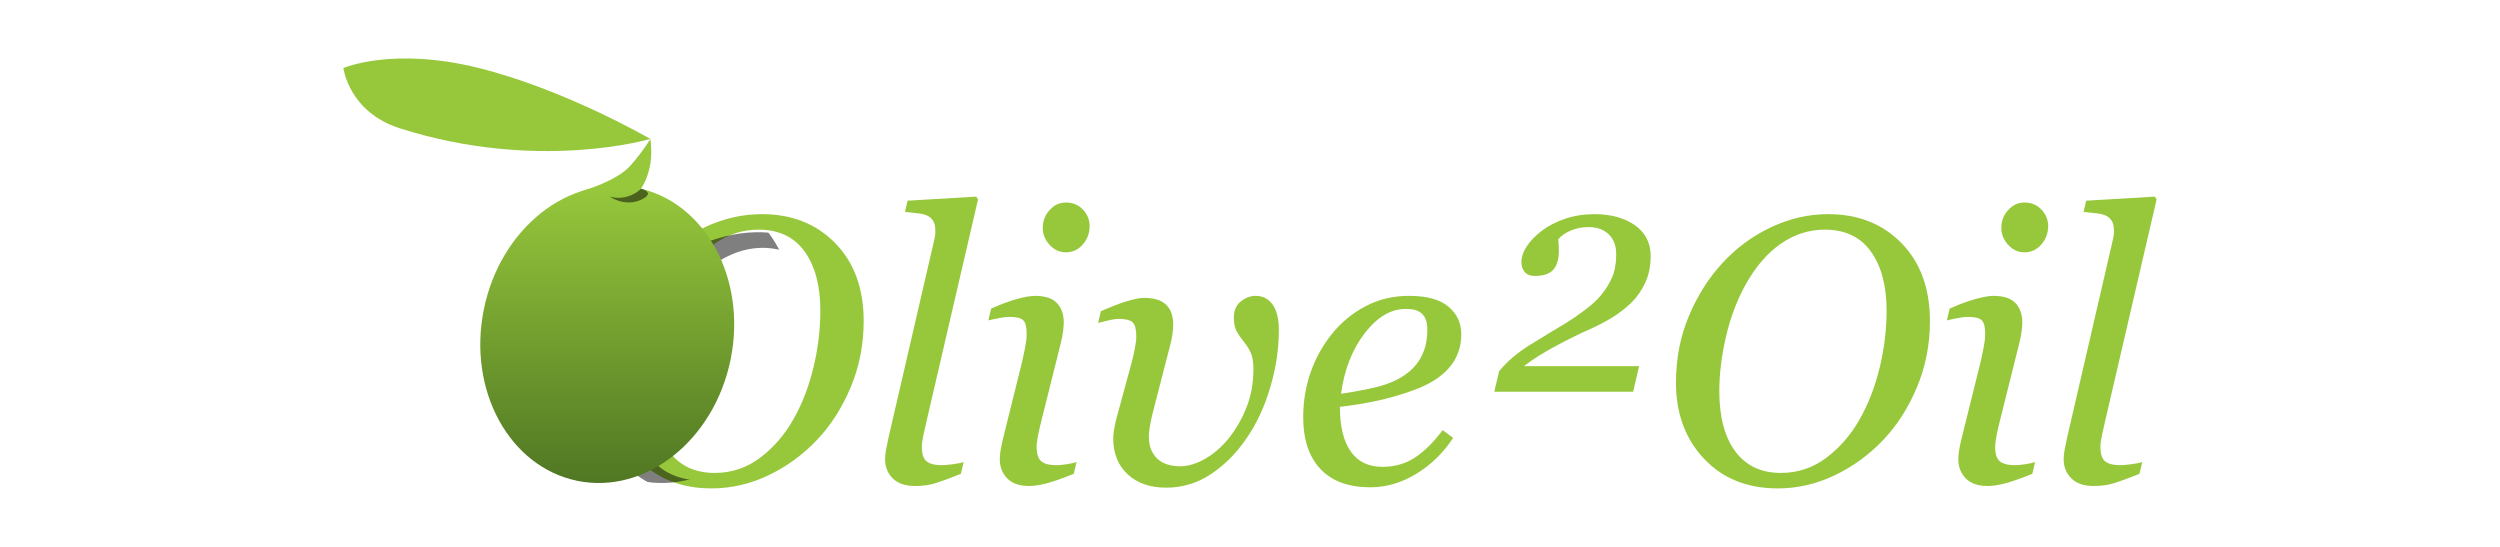
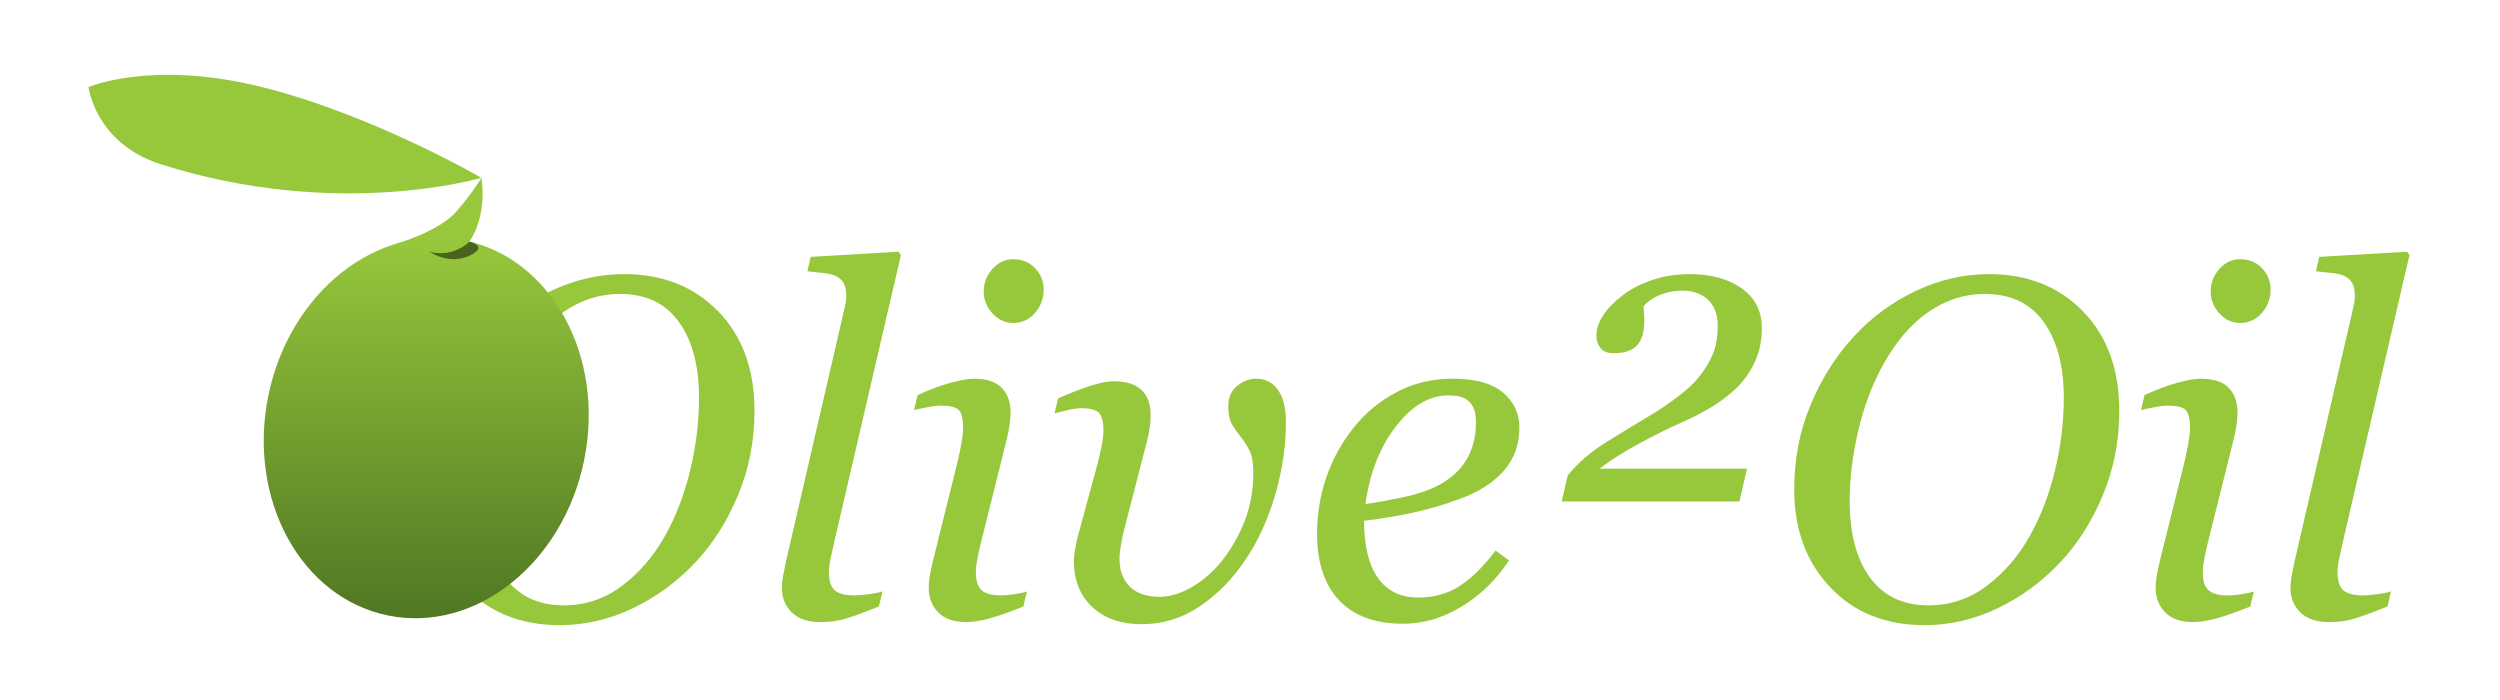
- <svg xmlns="http://www.w3.org/2000/svg" xmlns:xlink="http://www.w3.org/1999/xlink" version="1.1" x="0px" y="0px" width="320px" height="70px" viewBox="0 0 320 70" enable-background="new 0 0 320 70" xml:space="preserve">
-   <g id="Layer_1">
- </g>
-   <g id="Layer_3">
-     <g>
-       <g>
-         <path fill="#97C83C" d="M110.551,41.103c0,2.991-0.551,5.804-1.652,8.44c-1.102,2.636-2.542,4.891-4.32,6.764     c-1.826,1.92-3.907,3.435-6.245,4.544c-2.337,1.11-4.757,1.665-7.26,1.665c-3.903,0-7.051-1.267-9.443-3.801     c-2.393-2.534-3.588-5.784-3.588-9.75c0-3.053,0.551-5.89,1.653-8.511c1.101-2.621,2.534-4.883,4.296-6.788     c1.778-1.936,3.852-3.462,6.221-4.58c2.368-1.117,4.804-1.676,7.307-1.676c3.84,0,6.972,1.24,9.396,3.718     C109.339,33.607,110.551,36.933,110.551,41.103z M101.533,53.71c1.118-1.951,1.975-4.155,2.574-6.61     c0.598-2.455,0.897-4.911,0.897-7.366c0-3.147-0.669-5.658-2.007-7.531c-1.338-1.873-3.305-2.809-5.902-2.809     c-2.015,0-3.888,0.598-5.619,1.794c-1.731,1.196-3.242,2.951-4.533,5.265c-1.118,2.03-1.956,4.266-2.514,6.705     c-0.559,2.439-0.838,4.737-0.838,6.894c0,3.305,0.681,5.878,2.042,7.72c1.361,1.841,3.309,2.762,5.843,2.762     c2.156,0,4.092-0.645,5.808-1.936S100.415,55.678,101.533,53.71z" />
-         <path fill="#97C83C" d="M125.19,25.521l-6.601,28.425c-0.143,0.598-0.276,1.196-0.403,1.794     c-0.126,0.599-0.189,1.086-0.189,1.464c0,0.897,0.2,1.511,0.601,1.841c0.401,0.331,1.049,0.496,1.945,0.496     c0.314,0,0.781-0.039,1.402-0.118c0.621-0.079,1.088-0.173,1.402-0.283l-0.354,1.511c-1.417,0.567-2.507,0.968-3.27,1.204     c-0.763,0.236-1.625,0.354-2.585,0.354c-1.259,0-2.215-0.327-2.869-0.98c-0.653-0.653-0.979-1.46-0.979-2.421     c0-0.362,0.035-0.74,0.106-1.134c0.071-0.394,0.169-0.89,0.295-1.488l5.754-24.876c0.11-0.488,0.185-0.827,0.225-1.016     c0.039-0.188,0.059-0.425,0.059-0.709c0-0.566-0.095-1.003-0.285-1.311c-0.189-0.307-0.458-0.54-0.806-0.697     c-0.332-0.142-0.751-0.236-1.257-0.283c-0.506-0.047-1.02-0.103-1.542-0.166l0.331-1.44l8.782-0.52L125.19,25.521z" />
-         <path fill="#97C83C" d="M137.795,59.14l-0.354,1.511c-1.448,0.583-2.605,0.988-3.471,1.216s-1.605,0.342-2.219,0.342     c-1.259,0-2.204-0.327-2.833-0.98c-0.629-0.654-0.944-1.461-0.944-2.423c0-0.362,0.031-0.74,0.095-1.134     c0.063-0.394,0.165-0.89,0.307-1.489l2.495-10.044c0.125-0.551,0.247-1.142,0.365-1.772c0.118-0.63,0.177-1.166,0.177-1.607     c0-0.882-0.146-1.469-0.436-1.76c-0.291-0.292-0.884-0.438-1.779-0.438c-0.346,0-0.805,0.056-1.378,0.166     c-0.573,0.11-1.009,0.205-1.308,0.283l0.354-1.511c1.227-0.551,2.328-0.96,3.303-1.228c0.976-0.267,1.746-0.401,2.313-0.401     c1.29,0,2.226,0.308,2.808,0.922c0.582,0.615,0.873,1.442,0.873,2.481c0,0.284-0.032,0.67-0.094,1.159     c-0.063,0.488-0.158,0.977-0.283,1.465l-2.509,10.044c-0.156,0.615-0.293,1.217-0.411,1.808     c-0.117,0.591-0.176,1.075-0.176,1.454c0,0.898,0.2,1.513,0.6,1.844c0.4,0.331,1.047,0.496,1.941,0.496     c0.298,0,0.725-0.039,1.282-0.118C137.07,59.345,137.498,59.25,137.795,59.14z M139.472,28.945c0,0.897-0.292,1.68-0.874,2.349     c-0.583,0.669-1.307,1.003-2.172,1.003c-0.803,0-1.496-0.319-2.078-0.956c-0.583-0.638-0.874-1.365-0.874-2.184     c0-0.865,0.291-1.621,0.874-2.266c0.582-0.646,1.275-0.968,2.078-0.968c0.897,0,1.629,0.303,2.195,0.909     C139.188,27.438,139.472,28.142,139.472,28.945z" />
-         <path fill="#97C83C" d="M163.694,42.24c0,2.395-0.362,4.825-1.086,7.291c-0.724,2.465-1.716,4.62-2.975,6.462     c-1.275,1.907-2.794,3.455-4.557,4.644c-1.763,1.189-3.699,1.784-5.808,1.784c-2.062,0-3.707-0.572-4.934-1.714     c-1.228-1.142-1.842-2.674-1.842-4.597c0-0.362,0.043-0.772,0.13-1.229c0.086-0.457,0.146-0.764,0.177-0.922l2.054-7.563     c0.157-0.615,0.295-1.217,0.414-1.808c0.118-0.591,0.177-1.107,0.177-1.548c0-0.882-0.153-1.473-0.46-1.772     c-0.307-0.299-0.909-0.449-1.806-0.449c-0.331,0-0.779,0.068-1.346,0.203c-0.567,0.136-0.992,0.241-1.275,0.316l0.354-1.5     c1.229-0.547,2.319-0.969,3.271-1.266c0.953-0.296,1.712-0.445,2.279-0.445c1.26,0,2.193,0.292,2.799,0.875     c0.606,0.583,0.909,1.426,0.909,2.529c0,0.315-0.028,0.698-0.083,1.146c-0.056,0.449-0.154,0.941-0.295,1.477l-2.271,8.815     c-0.157,0.599-0.275,1.174-0.354,1.726c-0.079,0.552-0.118,0.906-0.118,1.063c0,0.819,0.13,1.485,0.39,1.998     c0.26,0.512,0.586,0.91,0.979,1.193c0.378,0.268,0.791,0.457,1.24,0.567c0.449,0.11,0.909,0.166,1.381,0.166     c1.07,0,2.176-0.339,3.317-1.016c1.141-0.677,2.137-1.56,2.987-2.647c0.928-1.181,1.676-2.501,2.243-3.958     c0.566-1.458,0.85-3.068,0.85-4.833c0-0.945-0.129-1.674-0.389-2.186c-0.26-0.512-0.547-0.957-0.862-1.335     c-0.315-0.394-0.602-0.808-0.862-1.241s-0.39-1.044-0.39-1.832c0-0.897,0.299-1.583,0.897-2.056     c0.598-0.472,1.228-0.709,1.889-0.709c0.928,0,1.656,0.375,2.184,1.123C163.431,39.74,163.694,40.823,163.694,42.24z" />
-         <path fill="#97C83C" d="M187.043,42.788c0,1.671-0.523,3.106-1.57,4.304c-1.047,1.198-2.57,2.152-4.568,2.861     c-1.463,0.537-2.943,0.97-4.438,1.301c-1.496,0.331-3.148,0.606-4.959,0.827c0,2.487,0.461,4.388,1.381,5.702     c0.922,1.314,2.271,1.971,4.049,1.971c1.574,0,2.963-0.393,4.168-1.181c1.203-0.787,2.389-1.959,3.553-3.518l1.346,0.992     c-1.26,1.92-2.834,3.455-4.723,4.604c-1.889,1.149-3.848,1.724-5.877,1.724c-2.787,0-4.916-0.78-6.387-2.339     c-1.472-1.56-2.208-3.773-2.208-6.641c0-1.985,0.311-3.879,0.933-5.683c0.622-1.804,1.53-3.454,2.727-4.951     c1.166-1.465,2.593-2.647,4.285-3.545c1.691-0.897,3.561-1.347,5.607-1.347c2.266,0,3.947,0.461,5.041,1.383     C186.496,40.174,187.043,41.353,187.043,42.788z M182.699,42.207c0-0.612-0.088-1.095-0.26-1.449     c-0.174-0.354-0.395-0.616-0.662-0.789c-0.283-0.188-0.582-0.306-0.896-0.354c-0.314-0.047-0.637-0.071-0.969-0.071     c-1.889,0-3.631,1.037-5.229,3.11s-2.609,4.656-3.033,7.75c1.102-0.157,2.344-0.38,3.73-0.671     c1.385-0.29,2.533-0.671,3.445-1.142c1.307-0.675,2.279-1.543,2.916-2.604C182.381,44.928,182.699,43.667,182.699,42.207z" />
-         <path fill="#97C83C" d="M211.289,32.793c0,1.259-0.236,2.396-0.708,3.412c-0.473,1.015-1.079,1.877-1.818,2.585     c-0.756,0.724-1.59,1.361-2.502,1.912c-0.913,0.551-1.921,1.071-3.022,1.558c-1.117,0.488-2.479,1.161-4.084,2.019     c-1.605,0.858-2.967,1.72-4.084,2.585h14.731l-0.756,3.281h-17.777l0.614-2.62c1.022-1.259,2.345-2.388,3.966-3.388     c1.621-0.999,3.155-1.932,4.604-2.797c0.677-0.409,1.468-0.952,2.373-1.629s1.602-1.314,2.09-1.913     c0.613-0.739,1.094-1.511,1.439-2.313c0.347-0.803,0.52-1.778,0.52-2.927c0-1.102-0.322-1.959-0.968-2.574     c-0.646-0.614-1.503-0.92-2.573-0.92c-0.803,0-1.555,0.146-2.255,0.437c-0.7,0.292-1.239,0.665-1.617,1.122     c0,0.142,0.012,0.342,0.035,0.602c0.024,0.26,0.036,0.563,0.036,0.909c0,1.055-0.236,1.85-0.709,2.385     c-0.472,0.535-1.259,0.803-2.36,0.803c-0.614,0-1.055-0.177-1.322-0.531c-0.268-0.354-0.401-0.768-0.401-1.24     c0-0.661,0.232-1.341,0.696-2.042c0.464-0.7,1.113-1.365,1.948-1.995c0.803-0.614,1.782-1.117,2.938-1.511     c1.157-0.393,2.412-0.59,3.766-0.59c2.125,0,3.856,0.477,5.194,1.428C210.62,29.791,211.289,31.109,211.289,32.793z" />
-         <path fill="#97C83C" d="M247.032,41.103c0,2.991-0.552,5.804-1.653,8.44s-2.542,4.891-4.32,6.764     c-1.826,1.92-3.907,3.435-6.244,4.544c-2.337,1.11-4.757,1.665-7.26,1.665c-3.903,0-7.051-1.267-9.443-3.801     s-3.588-5.784-3.588-9.75c0-3.053,0.55-5.89,1.652-8.511c1.102-2.621,2.533-4.883,4.297-6.788     c1.778-1.936,3.852-3.462,6.221-4.58c2.368-1.117,4.804-1.676,7.307-1.676c3.84,0,6.973,1.24,9.396,3.718     C245.819,33.607,247.032,36.933,247.032,41.103z M238.014,53.71c1.117-1.951,1.975-4.155,2.573-6.61     c0.598-2.455,0.896-4.911,0.896-7.366c0-3.147-0.669-5.658-2.006-7.531c-1.338-1.873-3.306-2.809-5.902-2.809     c-2.015,0-3.888,0.598-5.619,1.794c-1.731,1.196-3.242,2.951-4.532,5.265c-1.118,2.03-1.956,4.266-2.515,6.705     s-0.838,4.737-0.838,6.894c0,3.305,0.681,5.878,2.042,7.72c1.361,1.841,3.309,2.762,5.843,2.762c2.156,0,4.092-0.645,5.808-1.936     S236.896,55.678,238.014,53.71z" />
-         <path fill="#97C83C" d="M260.488,59.14l-0.354,1.511c-1.448,0.583-2.605,0.988-3.471,1.216s-1.605,0.342-2.219,0.342     c-1.26,0-2.204-0.327-2.833-0.98c-0.63-0.654-0.944-1.461-0.944-2.423c0-0.362,0.031-0.74,0.094-1.134     c0.063-0.394,0.166-0.89,0.308-1.489l2.494-10.044c0.125-0.551,0.247-1.142,0.365-1.772c0.118-0.63,0.177-1.166,0.177-1.607     c0-0.882-0.146-1.469-0.437-1.76c-0.29-0.292-0.884-0.438-1.779-0.438c-0.345,0-0.805,0.056-1.378,0.166     c-0.573,0.11-1.01,0.205-1.308,0.283l0.354-1.511c1.228-0.551,2.328-0.96,3.304-1.228c0.976-0.267,1.746-0.401,2.313-0.401     c1.29,0,2.227,0.308,2.809,0.922c0.582,0.615,0.873,1.442,0.873,2.481c0,0.284-0.031,0.67-0.094,1.159     c-0.063,0.488-0.158,0.977-0.284,1.465l-2.509,10.044c-0.156,0.615-0.293,1.217-0.41,1.808c-0.117,0.591-0.176,1.075-0.176,1.454     c0,0.898,0.2,1.513,0.6,1.844c0.4,0.331,1.048,0.496,1.941,0.496c0.298,0,0.726-0.039,1.282-0.118     C259.763,59.345,260.19,59.25,260.488,59.14z M262.165,28.945c0,0.897-0.292,1.68-0.874,2.349s-1.307,1.003-2.172,1.003     c-0.803,0-1.495-0.319-2.077-0.956c-0.583-0.638-0.874-1.365-0.874-2.184c0-0.865,0.291-1.621,0.874-2.266     c0.582-0.646,1.274-0.968,2.077-0.968c0.897,0,1.629,0.303,2.196,0.909C261.882,27.438,262.165,28.142,262.165,28.945z" />
-         <path fill="#97C83C" d="M276.048,25.521l-6.601,28.425c-0.143,0.598-0.276,1.196-0.402,1.794     c-0.127,0.599-0.189,1.086-0.189,1.464c0,0.897,0.2,1.511,0.601,1.841c0.4,0.331,1.049,0.496,1.945,0.496     c0.313,0,0.781-0.039,1.401-0.118c0.621-0.079,1.089-0.173,1.403-0.283l-0.354,1.511c-1.417,0.567-2.507,0.968-3.27,1.204     c-0.764,0.236-1.626,0.354-2.585,0.354c-1.26,0-2.216-0.327-2.869-0.98c-0.653-0.653-0.979-1.46-0.979-2.421     c0-0.362,0.035-0.74,0.106-1.134c0.07-0.394,0.169-0.89,0.295-1.488l5.754-24.876c0.11-0.488,0.185-0.827,0.225-1.016     c0.039-0.188,0.059-0.425,0.059-0.709c0-0.566-0.095-1.003-0.284-1.311s-0.458-0.54-0.806-0.697     c-0.332-0.142-0.751-0.236-1.258-0.283c-0.506-0.047-1.02-0.103-1.541-0.166l0.331-1.44l8.782-0.52L276.048,25.521z" />
-       </g>
-       <g>
-         <defs>
-           <path id="SVGID_11_" d="M110.552,41.104c0,2.99-0.551,5.804-1.653,8.44c-1.102,2.636-2.542,4.891-4.32,6.764      c-1.826,1.919-3.907,3.435-6.245,4.544c-2.338,1.11-4.757,1.665-7.26,1.665c-3.903,0-7.051-1.268-9.444-3.801      c-2.392-2.534-3.588-5.784-3.588-9.75c0-3.054,0.551-5.891,1.653-8.511c1.101-2.621,2.534-4.883,4.296-6.788      c1.778-1.936,3.852-3.463,6.221-4.58c2.369-1.118,4.805-1.677,7.307-1.677c3.84,0,6.973,1.24,9.396,3.719      C109.34,33.609,110.552,36.933,110.552,41.104z M101.534,53.711c1.117-1.952,1.975-4.155,2.574-6.61      c0.598-2.455,0.896-4.911,0.896-7.366c0-3.147-0.668-5.659-2.006-7.531c-1.338-1.873-3.305-2.81-5.902-2.81      c-2.015,0-3.888,0.598-5.619,1.794c-1.731,1.196-3.242,2.951-4.533,5.265c-1.117,2.031-1.955,4.265-2.514,6.705      c-0.559,2.439-0.838,4.738-0.838,6.894c0,3.305,0.681,5.878,2.042,7.72s3.309,2.762,5.843,2.762      c2.156,0,4.093-0.646,5.809-1.936C99,57.307,100.416,55.678,101.534,53.711z M125.19,25.522l-6.602,28.424      c-0.142,0.598-0.275,1.197-0.402,1.794c-0.125,0.598-0.189,1.086-0.189,1.464c0,0.897,0.202,1.511,0.602,1.841      c0.4,0.331,1.048,0.496,1.945,0.496c0.314,0,0.781-0.039,1.401-0.118c0.621-0.078,1.088-0.173,1.403-0.283l-0.354,1.511      c-1.417,0.567-2.506,0.968-3.269,1.205c-0.764,0.236-1.625,0.354-2.585,0.354c-1.259,0-2.215-0.326-2.869-0.981      c-0.653-0.653-0.98-1.461-0.98-2.421c0-0.361,0.036-0.739,0.107-1.134c0.07-0.394,0.168-0.89,0.295-1.488l5.753-24.876      c0.11-0.489,0.186-0.827,0.225-1.016c0.038-0.188,0.059-0.425,0.059-0.708c0-0.567-0.095-1.004-0.286-1.312      c-0.189-0.307-0.458-0.54-0.805-0.697c-0.332-0.142-0.751-0.236-1.257-0.283c-0.506-0.047-1.02-0.102-1.542-0.165l0.332-1.44      l8.781-0.52L125.19,25.522z M137.796,59.141l-0.354,1.511c-1.448,0.582-2.604,0.988-3.47,1.216      c-0.866,0.228-1.605,0.342-2.219,0.342c-1.259,0-2.204-0.327-2.833-0.981c-0.63-0.654-0.945-1.461-0.945-2.423      c0-0.361,0.032-0.74,0.094-1.134c0.063-0.394,0.166-0.89,0.307-1.49l2.495-10.044c0.125-0.551,0.247-1.142,0.365-1.772      c0.118-0.629,0.177-1.166,0.177-1.607c0-0.881-0.146-1.469-0.437-1.76c-0.291-0.292-0.884-0.438-1.779-0.438      c-0.346,0-0.805,0.055-1.379,0.165c-0.573,0.11-1.009,0.204-1.308,0.283l0.354-1.512c1.226-0.55,2.328-0.959,3.303-1.227      c0.976-0.268,1.746-0.401,2.313-0.401c1.291,0,2.226,0.307,2.809,0.922c0.583,0.615,0.874,1.441,0.874,2.481      c0,0.284-0.032,0.67-0.094,1.158c-0.063,0.49-0.158,0.977-0.284,1.466l-2.509,10.044c-0.157,0.614-0.294,1.217-0.411,1.808      c-0.117,0.591-0.175,1.075-0.175,1.453c0,0.898,0.2,1.513,0.599,1.844c0.4,0.331,1.048,0.496,1.941,0.496      c0.298,0,0.726-0.039,1.282-0.118C137.07,59.346,137.498,59.251,137.796,59.141z M139.473,28.945      c0,0.897-0.292,1.68-0.874,2.349c-0.583,0.669-1.306,1.003-2.172,1.003c-0.803,0-1.495-0.319-2.078-0.956      c-0.582-0.638-0.873-1.366-0.873-2.185c0-0.865,0.291-1.621,0.873-2.267c0.583-0.645,1.275-0.967,2.078-0.967      c0.897,0,1.628,0.302,2.195,0.909C139.189,27.438,139.473,28.143,139.473,28.945z M163.695,42.241      c0,2.396-0.362,4.825-1.086,7.291c-0.724,2.465-1.716,4.62-2.975,6.463c-1.275,1.907-2.794,3.455-4.557,4.643      c-1.763,1.189-3.698,1.785-5.808,1.785c-2.062,0-3.706-0.571-4.934-1.713c-1.228-1.142-1.842-2.675-1.842-4.597      c0-0.362,0.044-0.772,0.13-1.229c0.086-0.457,0.146-0.764,0.177-0.921l2.054-7.564c0.157-0.614,0.295-1.217,0.414-1.808      c0.118-0.59,0.177-1.106,0.177-1.547c0-0.883-0.153-1.474-0.461-1.773c-0.306-0.299-0.908-0.449-1.805-0.449      c-0.331,0-0.779,0.068-1.346,0.204c-0.566,0.135-0.992,0.241-1.275,0.316l0.354-1.501c1.229-0.546,2.318-0.968,3.271-1.265      c0.953-0.297,1.713-0.446,2.28-0.446c1.261,0,2.193,0.292,2.798,0.875c0.608,0.583,0.911,1.425,0.911,2.529      c0,0.314-0.027,0.698-0.083,1.146c-0.055,0.45-0.153,0.942-0.294,1.478l-2.271,8.815c-0.157,0.6-0.276,1.175-0.354,1.727      c-0.08,0.551-0.118,0.905-0.118,1.063c0,0.819,0.13,1.485,0.39,1.997c0.26,0.512,0.586,0.91,0.979,1.193      c0.378,0.269,0.792,0.458,1.24,0.567c0.449,0.11,0.909,0.166,1.381,0.166c1.07,0,2.175-0.338,3.317-1.017      c1.141-0.678,2.136-1.56,2.986-2.647c0.929-1.182,1.676-2.501,2.242-3.958c0.567-1.458,0.851-3.069,0.851-4.833      c0-0.946-0.13-1.675-0.39-2.187c-0.259-0.512-0.546-0.957-0.861-1.336c-0.315-0.393-0.602-0.807-0.862-1.24      c-0.26-0.433-0.39-1.043-0.39-1.831c0-0.898,0.299-1.583,0.897-2.057c0.598-0.473,1.228-0.709,1.888-0.709      c0.929,0,1.657,0.375,2.185,1.122C163.431,39.741,163.695,40.823,163.695,42.241z M187.043,42.788      c0,1.671-0.522,3.106-1.569,4.304c-1.046,1.198-2.569,2.151-4.568,2.861c-1.464,0.537-2.943,0.969-4.438,1.301      c-1.496,0.332-3.148,0.607-4.958,0.828c0,2.487,0.461,4.387,1.38,5.701c0.921,1.314,2.271,1.971,4.05,1.971      c1.573,0,2.963-0.394,4.167-1.18c1.204-0.788,2.389-1.96,3.553-3.519l1.346,0.992c-1.259,1.921-2.833,3.455-4.722,4.603      c-1.889,1.149-3.849,1.723-5.879,1.723c-2.785,0-4.914-0.779-6.386-2.339c-1.471-1.56-2.208-3.773-2.208-6.641      c0-1.984,0.311-3.878,0.933-5.683c0.622-1.804,1.531-3.455,2.727-4.95c1.165-1.466,2.594-2.647,4.286-3.544      c1.692-0.898,3.561-1.348,5.606-1.348c2.267,0,3.946,0.461,5.04,1.383C186.497,40.175,187.043,41.354,187.043,42.788z       M182.699,42.208c0-0.612-0.086-1.094-0.259-1.449c-0.174-0.354-0.394-0.616-0.661-0.789c-0.284-0.188-0.583-0.307-0.898-0.353      c-0.313-0.048-0.637-0.071-0.966-0.071c-1.889,0-3.634,1.037-5.229,3.109c-1.598,2.074-2.609,4.657-3.035,7.751      c1.102-0.158,2.346-0.381,3.731-0.671c1.384-0.291,2.533-0.671,3.446-1.143c1.306-0.674,2.278-1.542,2.915-2.603      C182.381,44.928,182.699,43.668,182.699,42.208z M211.289,32.794c0,1.258-0.236,2.396-0.707,3.411      c-0.474,1.016-1.079,1.877-1.818,2.586c-0.756,0.724-1.59,1.361-2.503,1.912s-1.92,1.071-3.022,1.558      c-1.116,0.488-2.479,1.161-4.083,2.018c-1.606,0.858-2.968,1.72-4.085,2.585h14.732l-0.756,3.281H191.27l0.613-2.62      c1.023-1.259,2.346-2.388,3.966-3.388c1.621-0.999,3.157-1.932,4.604-2.797c0.678-0.41,1.469-0.953,2.374-1.63      c0.904-0.676,1.602-1.313,2.089-1.912c0.614-0.74,1.094-1.511,1.439-2.313c0.347-0.803,0.521-1.779,0.521-2.928      c0-1.101-0.323-1.959-0.969-2.572c-0.645-0.614-1.503-0.921-2.572-0.921c-0.803,0-1.556,0.146-2.256,0.437      c-0.699,0.292-1.238,0.666-1.616,1.122c0,0.142,0.012,0.343,0.035,0.603c0.022,0.259,0.035,0.561,0.035,0.909      c0,1.054-0.236,1.849-0.709,2.384c-0.472,0.535-1.258,0.802-2.36,0.802c-0.614,0-1.055-0.177-1.322-0.531      c-0.267-0.354-0.4-0.767-0.4-1.24c0-0.661,0.231-1.341,0.695-2.042c0.465-0.701,1.113-1.366,1.948-1.996      c0.802-0.613,1.783-1.118,2.94-1.511c1.156-0.393,2.412-0.59,3.765-0.59c2.125,0,3.855,0.476,5.194,1.429      C210.62,29.792,211.289,31.11,211.289,32.794z M247.033,41.104c0,2.99-0.552,5.804-1.652,8.44      c-1.102,2.636-2.541,4.891-4.321,6.764c-1.826,1.919-3.907,3.435-6.245,4.544c-2.336,1.11-4.757,1.665-7.259,1.665      c-3.903,0-7.051-1.268-9.443-3.801c-2.393-2.534-3.589-5.784-3.589-9.75c0-3.054,0.551-5.891,1.653-8.511      c1.102-2.621,2.533-4.883,4.297-6.788c1.778-1.936,3.852-3.463,6.22-4.58c2.369-1.118,4.804-1.677,7.307-1.677      c3.841,0,6.974,1.24,9.396,3.719C245.821,33.609,247.033,36.933,247.033,41.104z M238.014,53.711      c1.118-1.952,1.977-4.155,2.575-6.61c0.597-2.455,0.895-4.911,0.895-7.366c0-3.147-0.668-5.659-2.005-7.531      c-1.339-1.873-3.305-2.81-5.902-2.81c-2.015,0-3.888,0.598-5.619,1.794s-3.241,2.951-4.533,5.265      c-1.117,2.031-1.955,4.265-2.514,6.705s-0.839,4.738-0.839,6.894c0,3.305,0.681,5.878,2.042,7.72s3.311,2.762,5.844,2.762      c2.155,0,4.092-0.646,5.807-1.936C235.48,57.307,236.896,55.678,238.014,53.711z M260.489,59.141l-0.354,1.511      c-1.448,0.582-2.604,0.988-3.472,1.216c-0.864,0.228-1.604,0.342-2.218,0.342c-1.26,0-2.204-0.327-2.834-0.981      c-0.629-0.654-0.944-1.461-0.944-2.423c0-0.361,0.031-0.74,0.095-1.134s0.166-0.89,0.308-1.49l2.494-10.044      c0.125-0.551,0.248-1.142,0.366-1.772c0.117-0.629,0.176-1.166,0.176-1.607c0-0.881-0.145-1.469-0.436-1.76      c-0.291-0.292-0.886-0.438-1.778-0.438c-0.347,0-0.807,0.055-1.383,0.165c-0.568,0.11-1.007,0.204-1.305,0.283l0.354-1.512      c1.229-0.55,2.33-0.959,3.303-1.227c0.977-0.268,1.745-0.401,2.312-0.401c1.292,0,2.228,0.307,2.81,0.922      c0.584,0.615,0.875,1.441,0.875,2.481c0,0.284-0.032,0.67-0.095,1.158c-0.063,0.49-0.157,0.977-0.285,1.466l-2.508,10.044      c-0.156,0.614-0.292,1.217-0.41,1.808c-0.118,0.591-0.175,1.075-0.175,1.453c0,0.898,0.199,1.513,0.602,1.844      c0.397,0.331,1.044,0.496,1.938,0.496c0.298,0,0.726-0.039,1.282-0.118C259.764,59.346,260.191,59.251,260.489,59.141z       M262.166,28.945c0,0.897-0.291,1.68-0.873,2.349c-0.584,0.669-1.307,1.003-2.174,1.003c-0.801,0-1.494-0.319-2.076-0.956      c-0.582-0.638-0.874-1.366-0.874-2.185c0-0.865,0.292-1.621,0.874-2.267c0.582-0.645,1.275-0.967,2.076-0.967      c0.898,0,1.631,0.302,2.196,0.909C261.883,27.438,262.166,28.143,262.166,28.945z M276.048,25.522l-6.601,28.424      c-0.143,0.598-0.275,1.197-0.404,1.794c-0.123,0.598-0.188,1.086-0.188,1.464c0,0.897,0.201,1.511,0.603,1.841      s1.049,0.496,1.943,0.496c0.314,0,0.784-0.039,1.402-0.118c0.62-0.078,1.088-0.173,1.402-0.283l-0.353,1.511      c-1.417,0.567-2.507,0.968-3.271,1.205c-0.765,0.236-1.625,0.354-2.585,0.354c-1.259,0-2.215-0.326-2.868-0.981      c-0.653-0.653-0.982-1.461-0.982-2.421c0-0.361,0.038-0.739,0.109-1.134c0.07-0.394,0.169-0.89,0.294-1.488l5.754-24.876      c0.109-0.489,0.186-0.827,0.226-1.016c0.037-0.188,0.059-0.425,0.059-0.708c0-0.567-0.096-1.004-0.284-1.312      c-0.189-0.307-0.459-0.54-0.808-0.697c-0.33-0.142-0.749-0.236-1.256-0.283c-0.506-0.047-1.021-0.102-1.542-0.165l0.33-1.44      l8.783-0.52L276.048,25.522z" />
-         </defs>
-         <clipPath id="SVGID_2_">
-           <use xlink:href="#SVGID_11_" overflow="visible" />
-         </clipPath>
-         <ellipse transform="matrix(0.9799 0.1996 -0.1996 0.9799 10.2702 -16.2644)" opacity="0.5" clip-path="url(#SVGID_2_)" cx="85.785" cy="42.795" rx="16.117" ry="19.139" />
-       </g>
-       <path fill="#97C83C" d="M43.953,8.714c0,0,6.295-2.77,17.375,0c11.081,2.77,21.909,9.066,21.909,9.066s-14.354,4.281-32.063-1.357    C44.644,14.344,43.953,8.714,43.953,8.714z" />
-       <path fill="#97C83C" d="M74.662,24.398c0,0,4.295-1.212,6.057-3.228c1.763-2.015,2.519-3.391,2.519-3.391s0.881,4.461-2.015,7.388    C78.326,28.096,74.662,24.398,74.662,24.398z" />
-       <linearGradient id="SVGID_4_" gradientUnits="userSpaceOnUse" x1="77.727" y1="23.764" x2="77.727" y2="61.825">
-         <stop offset="0" style="stop-color:#97C83C" />
-         <stop offset="1" style="stop-color:#507723" />
-       </linearGradient>
-       <path fill="url(#SVGID_4_)" d="M93.519,46.012c-2.11,10.356-10.89,17.313-19.613,15.536c-8.72-1.777-14.082-11.614-11.971-21.971    c2.11-10.356,10.892-17.313,19.613-15.536C90.27,25.818,95.629,35.655,93.519,46.012z" />
-       <path opacity="0.5" d="M82.042,24.155c0,0-0.567,0.667-1.764,1.013c-1.196,0.347-2.234,0-2.234,0s1.982,1.417,4.124,0.347    C83.971,24.612,82.042,24.155,82.042,24.155z" />
-     </g>
+ <svg xmlns="http://www.w3.org/2000/svg" version="1.0" id="Layer_3" x="0px" y="0px" width="250px" height="70px" viewBox="0 0 250 70" enable-background="new 0 0 250 70" xml:space="preserve">
+   <g>
+     <path fill="#97C83C" d="M75.448,41.103c0,2.991-0.551,5.804-1.652,8.44c-1.102,2.636-2.542,4.891-4.32,6.764   c-1.826,1.92-3.907,3.435-6.245,4.544c-2.337,1.11-4.757,1.665-7.26,1.665c-3.903,0-7.051-1.267-9.443-3.801   c-2.393-2.534-3.588-5.784-3.588-9.75c0-3.053,0.551-5.89,1.653-8.511c1.101-2.621,2.534-4.883,4.296-6.788   c1.778-1.936,3.852-3.462,6.221-4.58c2.368-1.117,4.804-1.676,7.307-1.676c3.84,0,6.972,1.24,9.396,3.718   C74.236,33.607,75.448,36.933,75.448,41.103z M66.43,53.71c1.118-1.951,1.975-4.155,2.574-6.61   c0.598-2.455,0.897-4.911,0.897-7.366c0-3.147-0.669-5.658-2.007-7.531c-1.338-1.873-3.305-2.809-5.902-2.809   c-2.015,0-3.888,0.598-5.619,1.794c-1.731,1.196-3.242,2.951-4.533,5.265c-1.118,2.03-1.956,4.266-2.514,6.705   c-0.559,2.439-0.838,4.737-0.838,6.894c0,3.305,0.681,5.878,2.042,7.72c1.361,1.841,3.309,2.762,5.843,2.762   c2.156,0,4.092-0.645,5.808-1.936S65.312,55.678,66.43,53.71z" />
+     <path fill="#97C83C" d="M90.087,25.521l-6.601,28.425c-0.143,0.598-0.276,1.196-0.403,1.794c-0.126,0.599-0.189,1.086-0.189,1.464   c0,0.897,0.2,1.511,0.601,1.841c0.401,0.331,1.049,0.496,1.945,0.496c0.314,0,0.781-0.039,1.402-0.118   c0.621-0.079,1.088-0.173,1.402-0.283l-0.354,1.511c-1.417,0.567-2.507,0.968-3.27,1.204c-0.763,0.236-1.625,0.354-2.585,0.354   c-1.259,0-2.215-0.327-2.869-0.98c-0.653-0.653-0.979-1.46-0.979-2.421c0-0.362,0.035-0.74,0.106-1.134   c0.071-0.394,0.169-0.89,0.295-1.488l5.754-24.876c0.11-0.488,0.185-0.827,0.225-1.016c0.039-0.188,0.059-0.425,0.059-0.709   c0-0.566-0.095-1.003-0.285-1.311c-0.189-0.307-0.458-0.54-0.806-0.697c-0.332-0.142-0.751-0.236-1.257-0.283   c-0.506-0.047-1.02-0.103-1.542-0.166l0.331-1.44l8.782-0.52L90.087,25.521z" />
+     <path fill="#97C83C" d="M102.692,59.14l-0.354,1.511c-1.448,0.583-2.605,0.988-3.471,1.216s-1.605,0.342-2.219,0.342   c-1.259,0-2.204-0.327-2.833-0.98c-0.629-0.654-0.944-1.461-0.944-2.423c0-0.362,0.031-0.74,0.095-1.134   c0.063-0.394,0.165-0.89,0.307-1.489l2.495-10.044c0.125-0.551,0.247-1.142,0.365-1.772c0.118-0.63,0.177-1.166,0.177-1.607   c0-0.882-0.146-1.469-0.436-1.76c-0.291-0.292-0.884-0.438-1.779-0.438c-0.346,0-0.805,0.056-1.378,0.166   c-0.573,0.11-1.009,0.205-1.308,0.283l0.354-1.511c1.227-0.551,2.328-0.96,3.303-1.228c0.976-0.267,1.746-0.401,2.313-0.401   c1.29,0,2.226,0.308,2.808,0.922c0.582,0.615,0.873,1.442,0.873,2.481c0,0.284-0.032,0.67-0.094,1.159   c-0.063,0.488-0.158,0.977-0.283,1.465L98.173,53.94c-0.156,0.615-0.293,1.217-0.411,1.808c-0.117,0.591-0.176,1.075-0.176,1.454   c0,0.898,0.2,1.513,0.6,1.844c0.4,0.331,1.047,0.496,1.941,0.496c0.298,0,0.725-0.039,1.282-0.118   C101.967,59.345,102.395,59.25,102.692,59.14z M104.369,28.945c0,0.897-0.292,1.68-0.874,2.349   c-0.583,0.669-1.307,1.003-2.172,1.003c-0.803,0-1.496-0.319-2.078-0.956c-0.583-0.638-0.874-1.365-0.874-2.184   c0-0.865,0.291-1.621,0.874-2.266c0.582-0.646,1.275-0.968,2.078-0.968c0.897,0,1.629,0.303,2.195,0.909   C104.085,27.438,104.369,28.142,104.369,28.945z" />
+     <path fill="#97C83C" d="M128.591,42.24c0,2.395-0.362,4.825-1.086,7.291c-0.724,2.465-1.716,4.62-2.975,6.462   c-1.275,1.907-2.794,3.455-4.557,4.644c-1.763,1.189-3.699,1.784-5.808,1.784c-2.062,0-3.707-0.572-4.934-1.714   c-1.228-1.142-1.842-2.674-1.842-4.597c0-0.362,0.043-0.772,0.13-1.229c0.086-0.457,0.146-0.764,0.177-0.922l2.054-7.563   c0.157-0.615,0.295-1.217,0.414-1.808c0.118-0.591,0.177-1.107,0.177-1.548c0-0.882-0.153-1.473-0.46-1.772   c-0.307-0.299-0.909-0.449-1.806-0.449c-0.331,0-0.779,0.068-1.346,0.203c-0.567,0.136-0.992,0.241-1.275,0.316l0.354-1.5   c1.229-0.547,2.319-0.969,3.271-1.266c0.953-0.296,1.712-0.445,2.279-0.445c1.26,0,2.193,0.292,2.799,0.875   c0.606,0.583,0.909,1.426,0.909,2.529c0,0.315-0.028,0.698-0.083,1.146c-0.056,0.449-0.154,0.941-0.295,1.477l-2.271,8.815   c-0.157,0.599-0.275,1.174-0.354,1.726c-0.079,0.552-0.118,0.906-0.118,1.063c0,0.819,0.13,1.485,0.39,1.998   c0.26,0.512,0.586,0.91,0.979,1.193c0.378,0.268,0.791,0.457,1.24,0.567c0.449,0.11,0.909,0.166,1.381,0.166   c1.07,0,2.176-0.339,3.317-1.016c1.141-0.677,2.137-1.56,2.987-2.647c0.928-1.181,1.676-2.501,2.243-3.958   c0.566-1.458,0.85-3.068,0.85-4.833c0-0.945-0.129-1.674-0.389-2.186c-0.26-0.512-0.547-0.957-0.862-1.335   c-0.315-0.394-0.602-0.808-0.862-1.241s-0.39-1.044-0.39-1.832c0-0.897,0.299-1.583,0.897-2.056   c0.598-0.472,1.228-0.709,1.889-0.709c0.928,0,1.656,0.375,2.184,1.123C128.328,39.74,128.591,40.823,128.591,42.24z" />
+     <path fill="#97C83C" d="M151.94,42.788c0,1.671-0.523,3.106-1.57,4.304c-1.047,1.198-2.57,2.152-4.568,2.861   c-1.463,0.537-2.943,0.97-4.438,1.301c-1.496,0.331-3.148,0.606-4.959,0.827c0,2.487,0.461,4.388,1.381,5.702   c0.922,1.314,2.271,1.971,4.049,1.971c1.574,0,2.963-0.393,4.168-1.181c1.203-0.787,2.389-1.959,3.553-3.518l1.346,0.992   c-1.26,1.92-2.834,3.455-4.723,4.604c-1.889,1.149-3.848,1.724-5.877,1.724c-2.787,0-4.916-0.78-6.387-2.339   c-1.472-1.56-2.208-3.773-2.208-6.641c0-1.985,0.311-3.879,0.933-5.683c0.622-1.804,1.53-3.454,2.727-4.951   c1.166-1.465,2.593-2.647,4.285-3.545c1.691-0.897,3.561-1.347,5.607-1.347c2.266,0,3.947,0.461,5.041,1.383   C151.393,40.174,151.94,41.353,151.94,42.788z M147.596,42.207c0-0.612-0.088-1.095-0.26-1.449   c-0.174-0.354-0.395-0.616-0.662-0.789c-0.283-0.188-0.582-0.306-0.896-0.354c-0.314-0.047-0.637-0.071-0.969-0.071   c-1.889,0-3.631,1.037-5.229,3.11s-2.609,4.656-3.033,7.75c1.102-0.157,2.344-0.38,3.73-0.671c1.385-0.29,2.533-0.671,3.445-1.142   c1.307-0.675,2.279-1.543,2.916-2.604C147.278,44.928,147.596,43.667,147.596,42.207z" />
+     <path fill="#97C83C" d="M176.186,32.793c0,1.259-0.236,2.396-0.708,3.412c-0.473,1.015-1.079,1.877-1.818,2.585   c-0.756,0.724-1.59,1.361-2.502,1.912c-0.913,0.551-1.921,1.071-3.022,1.558c-1.117,0.488-2.479,1.161-4.084,2.019   c-1.605,0.858-2.967,1.72-4.084,2.585h14.731l-0.756,3.281h-17.777l0.614-2.62c1.022-1.259,2.345-2.388,3.966-3.388   c1.621-0.999,3.155-1.932,4.604-2.797c0.677-0.409,1.468-0.952,2.373-1.629s1.602-1.314,2.09-1.913   c0.613-0.739,1.094-1.511,1.439-2.313c0.347-0.803,0.52-1.778,0.52-2.927c0-1.102-0.322-1.959-0.968-2.574   c-0.646-0.614-1.503-0.92-2.573-0.92c-0.803,0-1.555,0.146-2.255,0.437c-0.7,0.292-1.239,0.665-1.617,1.122   c0,0.142,0.012,0.342,0.035,0.602c0.024,0.26,0.036,0.563,0.036,0.909c0,1.055-0.236,1.85-0.709,2.385   c-0.472,0.535-1.259,0.803-2.36,0.803c-0.614,0-1.055-0.177-1.322-0.531c-0.268-0.354-0.401-0.768-0.401-1.24   c0-0.661,0.232-1.341,0.696-2.042c0.464-0.7,1.113-1.365,1.948-1.995c0.803-0.614,1.782-1.117,2.938-1.511   c1.157-0.393,2.412-0.59,3.766-0.59c2.125,0,3.856,0.477,5.194,1.428C175.517,29.791,176.186,31.109,176.186,32.793z" />
+     <path fill="#97C83C" d="M211.929,41.103c0,2.991-0.552,5.804-1.653,8.44s-2.542,4.891-4.32,6.764   c-1.826,1.92-3.907,3.435-6.244,4.544c-2.337,1.11-4.757,1.665-7.26,1.665c-3.903,0-7.051-1.267-9.443-3.801   s-3.588-5.784-3.588-9.75c0-3.053,0.55-5.89,1.652-8.511c1.102-2.621,2.533-4.883,4.297-6.788c1.778-1.936,3.852-3.462,6.221-4.58   c2.368-1.117,4.804-1.676,7.307-1.676c3.84,0,6.973,1.24,9.396,3.718C210.716,33.607,211.929,36.933,211.929,41.103z    M202.911,53.71c1.117-1.951,1.975-4.155,2.573-6.61c0.598-2.455,0.896-4.911,0.896-7.366c0-3.147-0.669-5.658-2.006-7.531   c-1.338-1.873-3.306-2.809-5.902-2.809c-2.015,0-3.888,0.598-5.619,1.794c-1.731,1.196-3.242,2.951-4.532,5.265   c-1.118,2.03-1.956,4.266-2.515,6.705s-0.838,4.737-0.838,6.894c0,3.305,0.681,5.878,2.042,7.72   c1.361,1.841,3.309,2.762,5.843,2.762c2.156,0,4.092-0.645,5.808-1.936S201.792,55.678,202.911,53.71z" />
+     <path fill="#97C83C" d="M225.385,59.14l-0.354,1.511c-1.448,0.583-2.605,0.988-3.471,1.216s-1.605,0.342-2.219,0.342   c-1.26,0-2.204-0.327-2.833-0.98c-0.63-0.654-0.944-1.461-0.944-2.423c0-0.362,0.031-0.74,0.094-1.134   c0.063-0.394,0.166-0.89,0.308-1.489l2.494-10.044c0.125-0.551,0.247-1.142,0.365-1.772c0.118-0.63,0.177-1.166,0.177-1.607   c0-0.882-0.146-1.469-0.437-1.76c-0.29-0.292-0.884-0.438-1.779-0.438c-0.345,0-0.805,0.056-1.378,0.166   c-0.573,0.11-1.01,0.205-1.308,0.283l0.354-1.511c1.228-0.551,2.328-0.96,3.304-1.228c0.976-0.267,1.746-0.401,2.313-0.401   c1.29,0,2.227,0.308,2.809,0.922c0.582,0.615,0.873,1.442,0.873,2.481c0,0.284-0.031,0.67-0.094,1.159   c-0.063,0.488-0.158,0.977-0.284,1.465l-2.509,10.044c-0.156,0.615-0.293,1.217-0.41,1.808c-0.117,0.591-0.176,1.075-0.176,1.454   c0,0.898,0.2,1.513,0.6,1.844c0.4,0.331,1.048,0.496,1.941,0.496c0.298,0,0.726-0.039,1.282-0.118   C224.66,59.345,225.087,59.25,225.385,59.14z M227.062,28.945c0,0.897-0.292,1.68-0.874,2.349s-1.307,1.003-2.172,1.003   c-0.803,0-1.495-0.319-2.077-0.956c-0.583-0.638-0.874-1.365-0.874-2.184c0-0.865,0.291-1.621,0.874-2.266   c0.582-0.646,1.274-0.968,2.077-0.968c0.897,0,1.629,0.303,2.196,0.909C226.779,27.438,227.062,28.142,227.062,28.945z" />
+     <path fill="#97C83C" d="M240.945,25.521l-6.601,28.425c-0.143,0.598-0.276,1.196-0.402,1.794c-0.127,0.599-0.189,1.086-0.189,1.464   c0,0.897,0.2,1.511,0.601,1.841c0.4,0.331,1.049,0.496,1.945,0.496c0.313,0,0.781-0.039,1.401-0.118   c0.621-0.079,1.089-0.173,1.403-0.283l-0.354,1.511c-1.417,0.567-2.507,0.968-3.27,1.204c-0.764,0.236-1.626,0.354-2.585,0.354   c-1.26,0-2.216-0.327-2.869-0.98c-0.653-0.653-0.979-1.46-0.979-2.421c0-0.362,0.035-0.74,0.106-1.134   c0.07-0.394,0.169-0.89,0.295-1.488l5.754-24.876c0.11-0.488,0.185-0.827,0.225-1.016c0.039-0.188,0.059-0.425,0.059-0.709   c0-0.566-0.095-1.003-0.284-1.311s-0.458-0.54-0.806-0.697c-0.332-0.142-0.751-0.236-1.258-0.283   c-0.506-0.047-1.02-0.103-1.541-0.166l0.331-1.44l8.782-0.52L240.945,25.521z" />
  </g>
-   <g id="Layer_2">
- </g>
+   <path fill="#97C83C" d="M8.85,8.714c0,0,6.295-2.77,17.375,0c11.081,2.77,21.909,9.066,21.909,9.066s-14.354,4.281-32.063-1.357  C9.541,14.344,8.85,8.714,8.85,8.714z" />
+   <path fill="#97C83C" d="M39.559,24.398c0,0,4.295-1.212,6.057-3.228c1.763-2.015,2.519-3.391,2.519-3.391s0.881,4.461-2.015,7.388  C43.223,28.096,39.559,24.398,39.559,24.398z" />
+   <linearGradient id="SVGID_1_" gradientUnits="userSpaceOnUse" x1="42.623" y1="23.764" x2="42.623" y2="61.825">
+     <stop offset="0" style="stop-color:#97C83C" />
+     <stop offset="1" style="stop-color:#507723" />
+   </linearGradient>
+   <path fill="url(#SVGID_1_)" d="M58.416,46.012c-2.11,10.356-10.89,17.313-19.613,15.536c-8.72-1.777-14.082-11.614-11.971-21.971  c2.11-10.356,10.892-17.313,19.613-15.536C55.167,25.818,60.526,35.655,58.416,46.012z" />
+   <path opacity="0.5" d="M46.939,24.155c0,0-0.567,0.667-1.764,1.013c-1.196,0.347-2.234,0-2.234,0s1.982,1.417,4.124,0.347  C48.868,24.612,46.939,24.155,46.939,24.155z" />
</svg>
